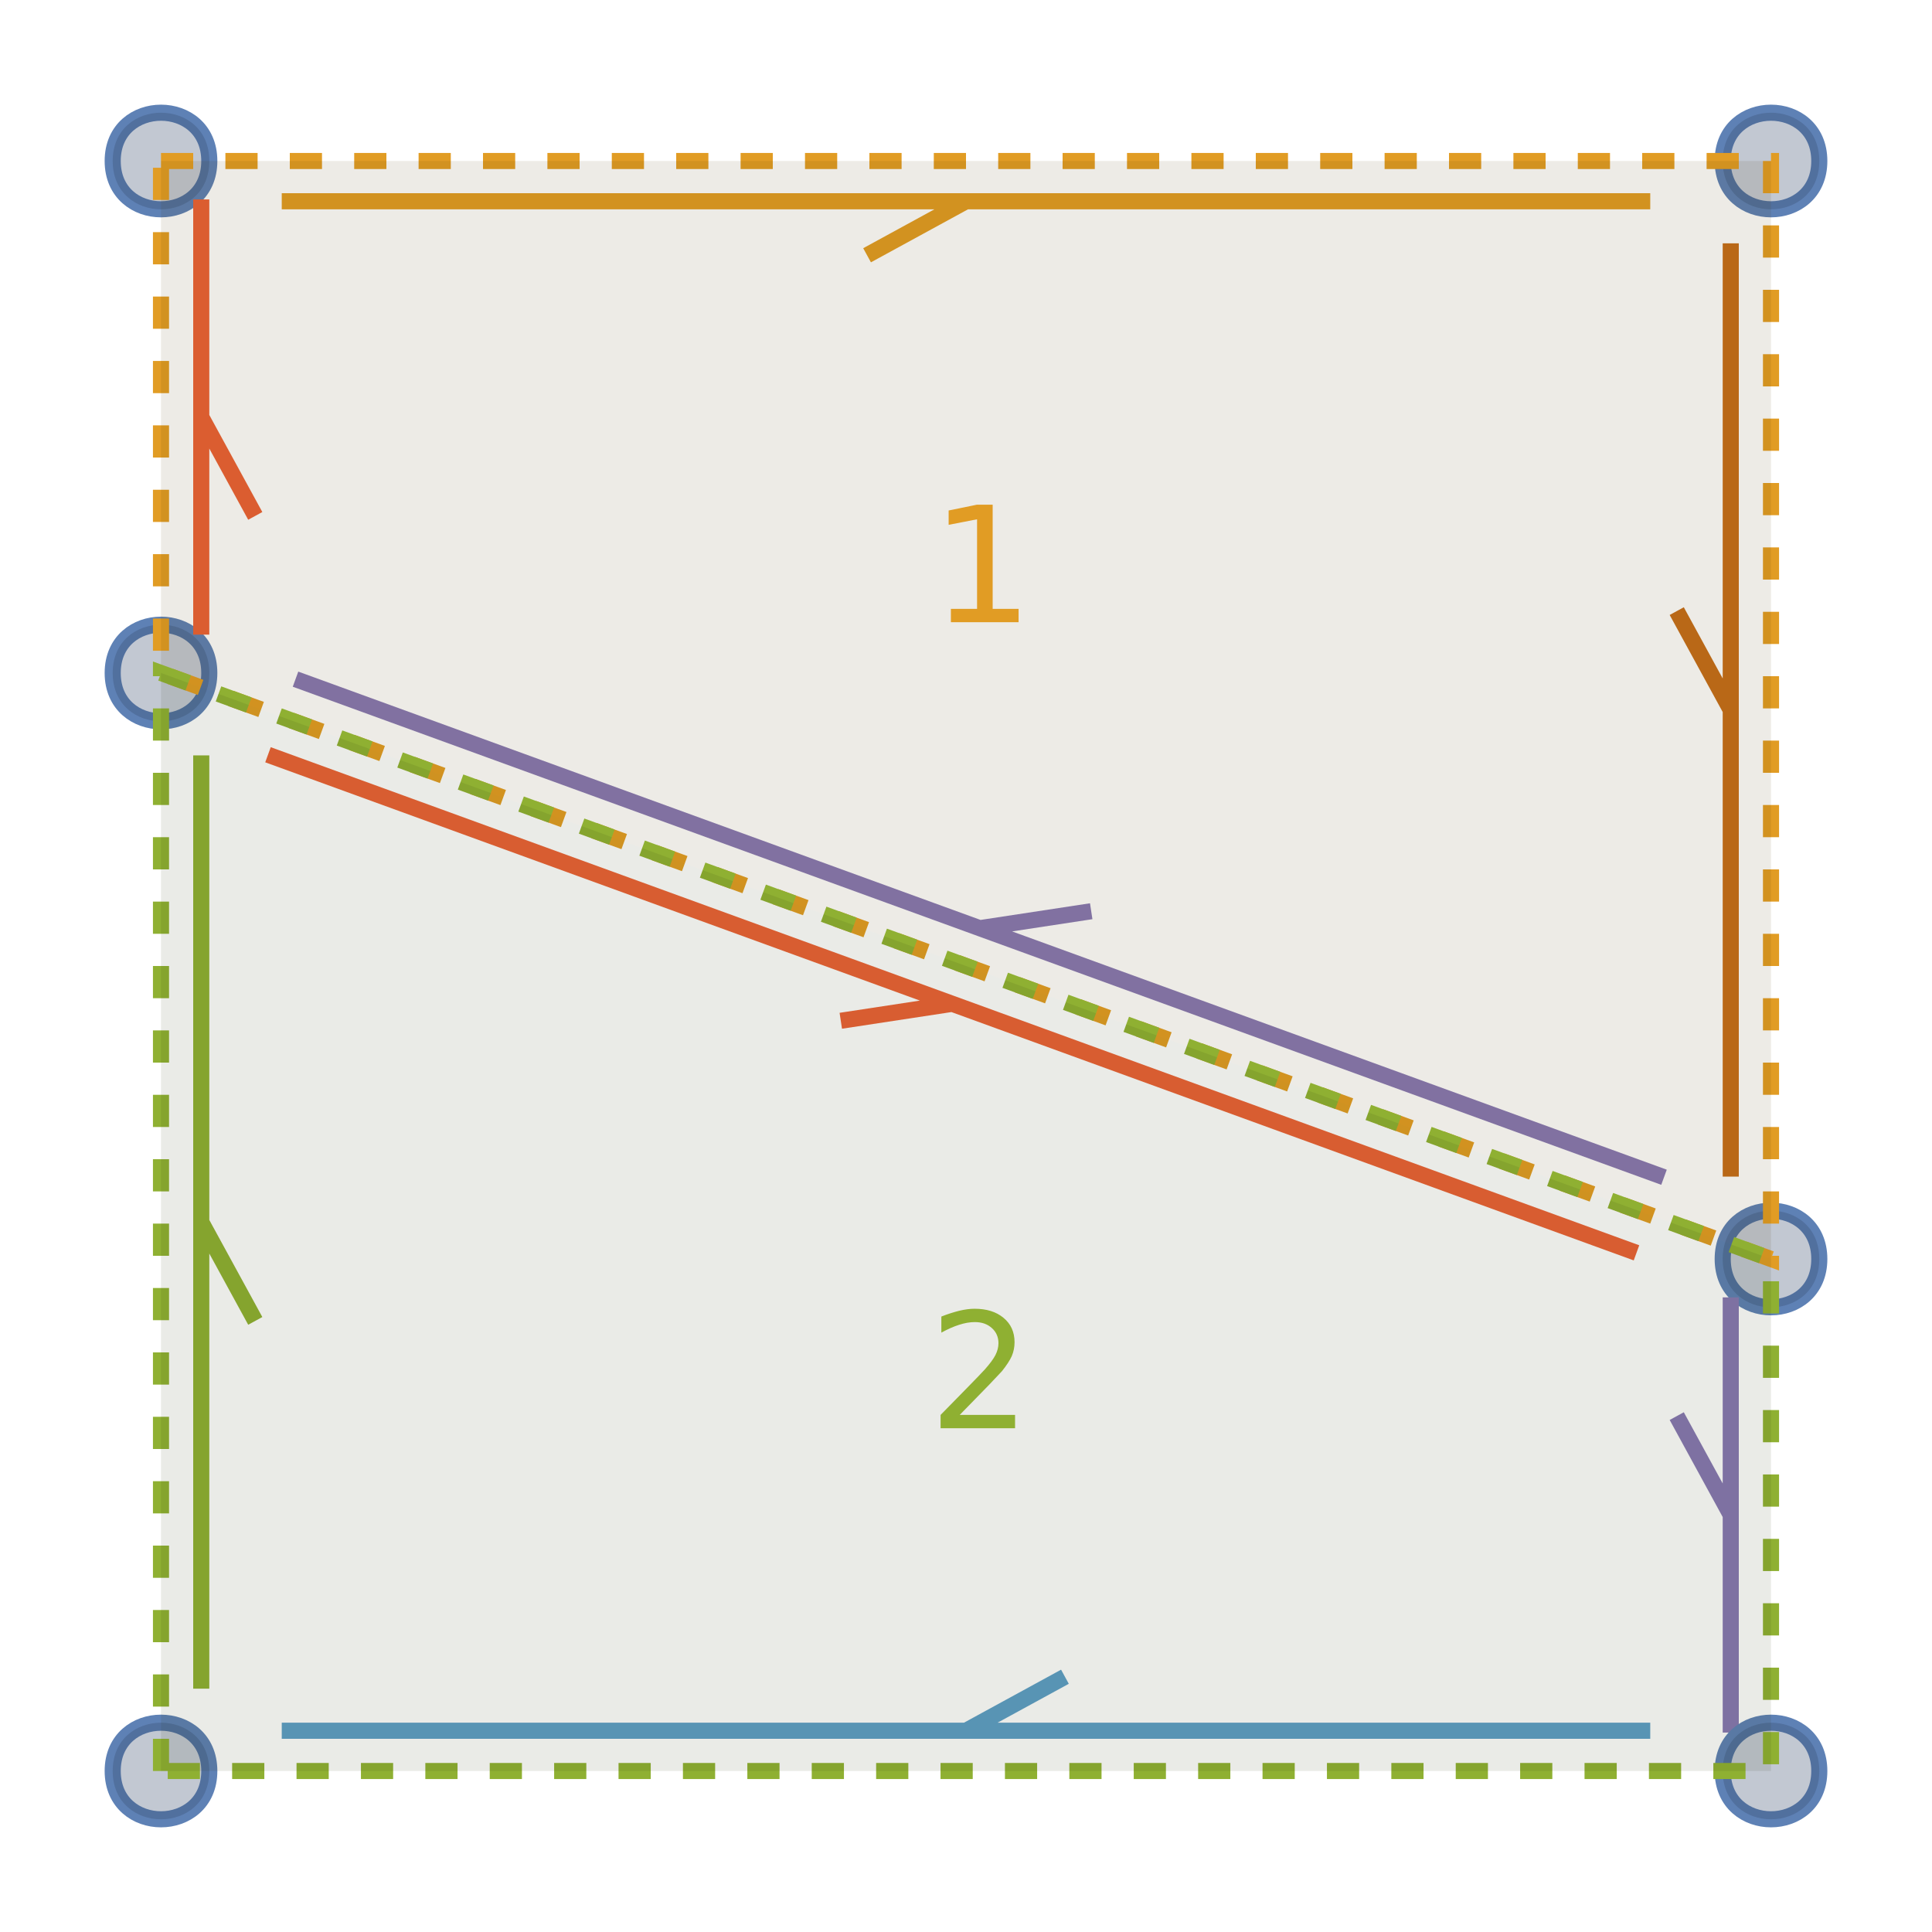
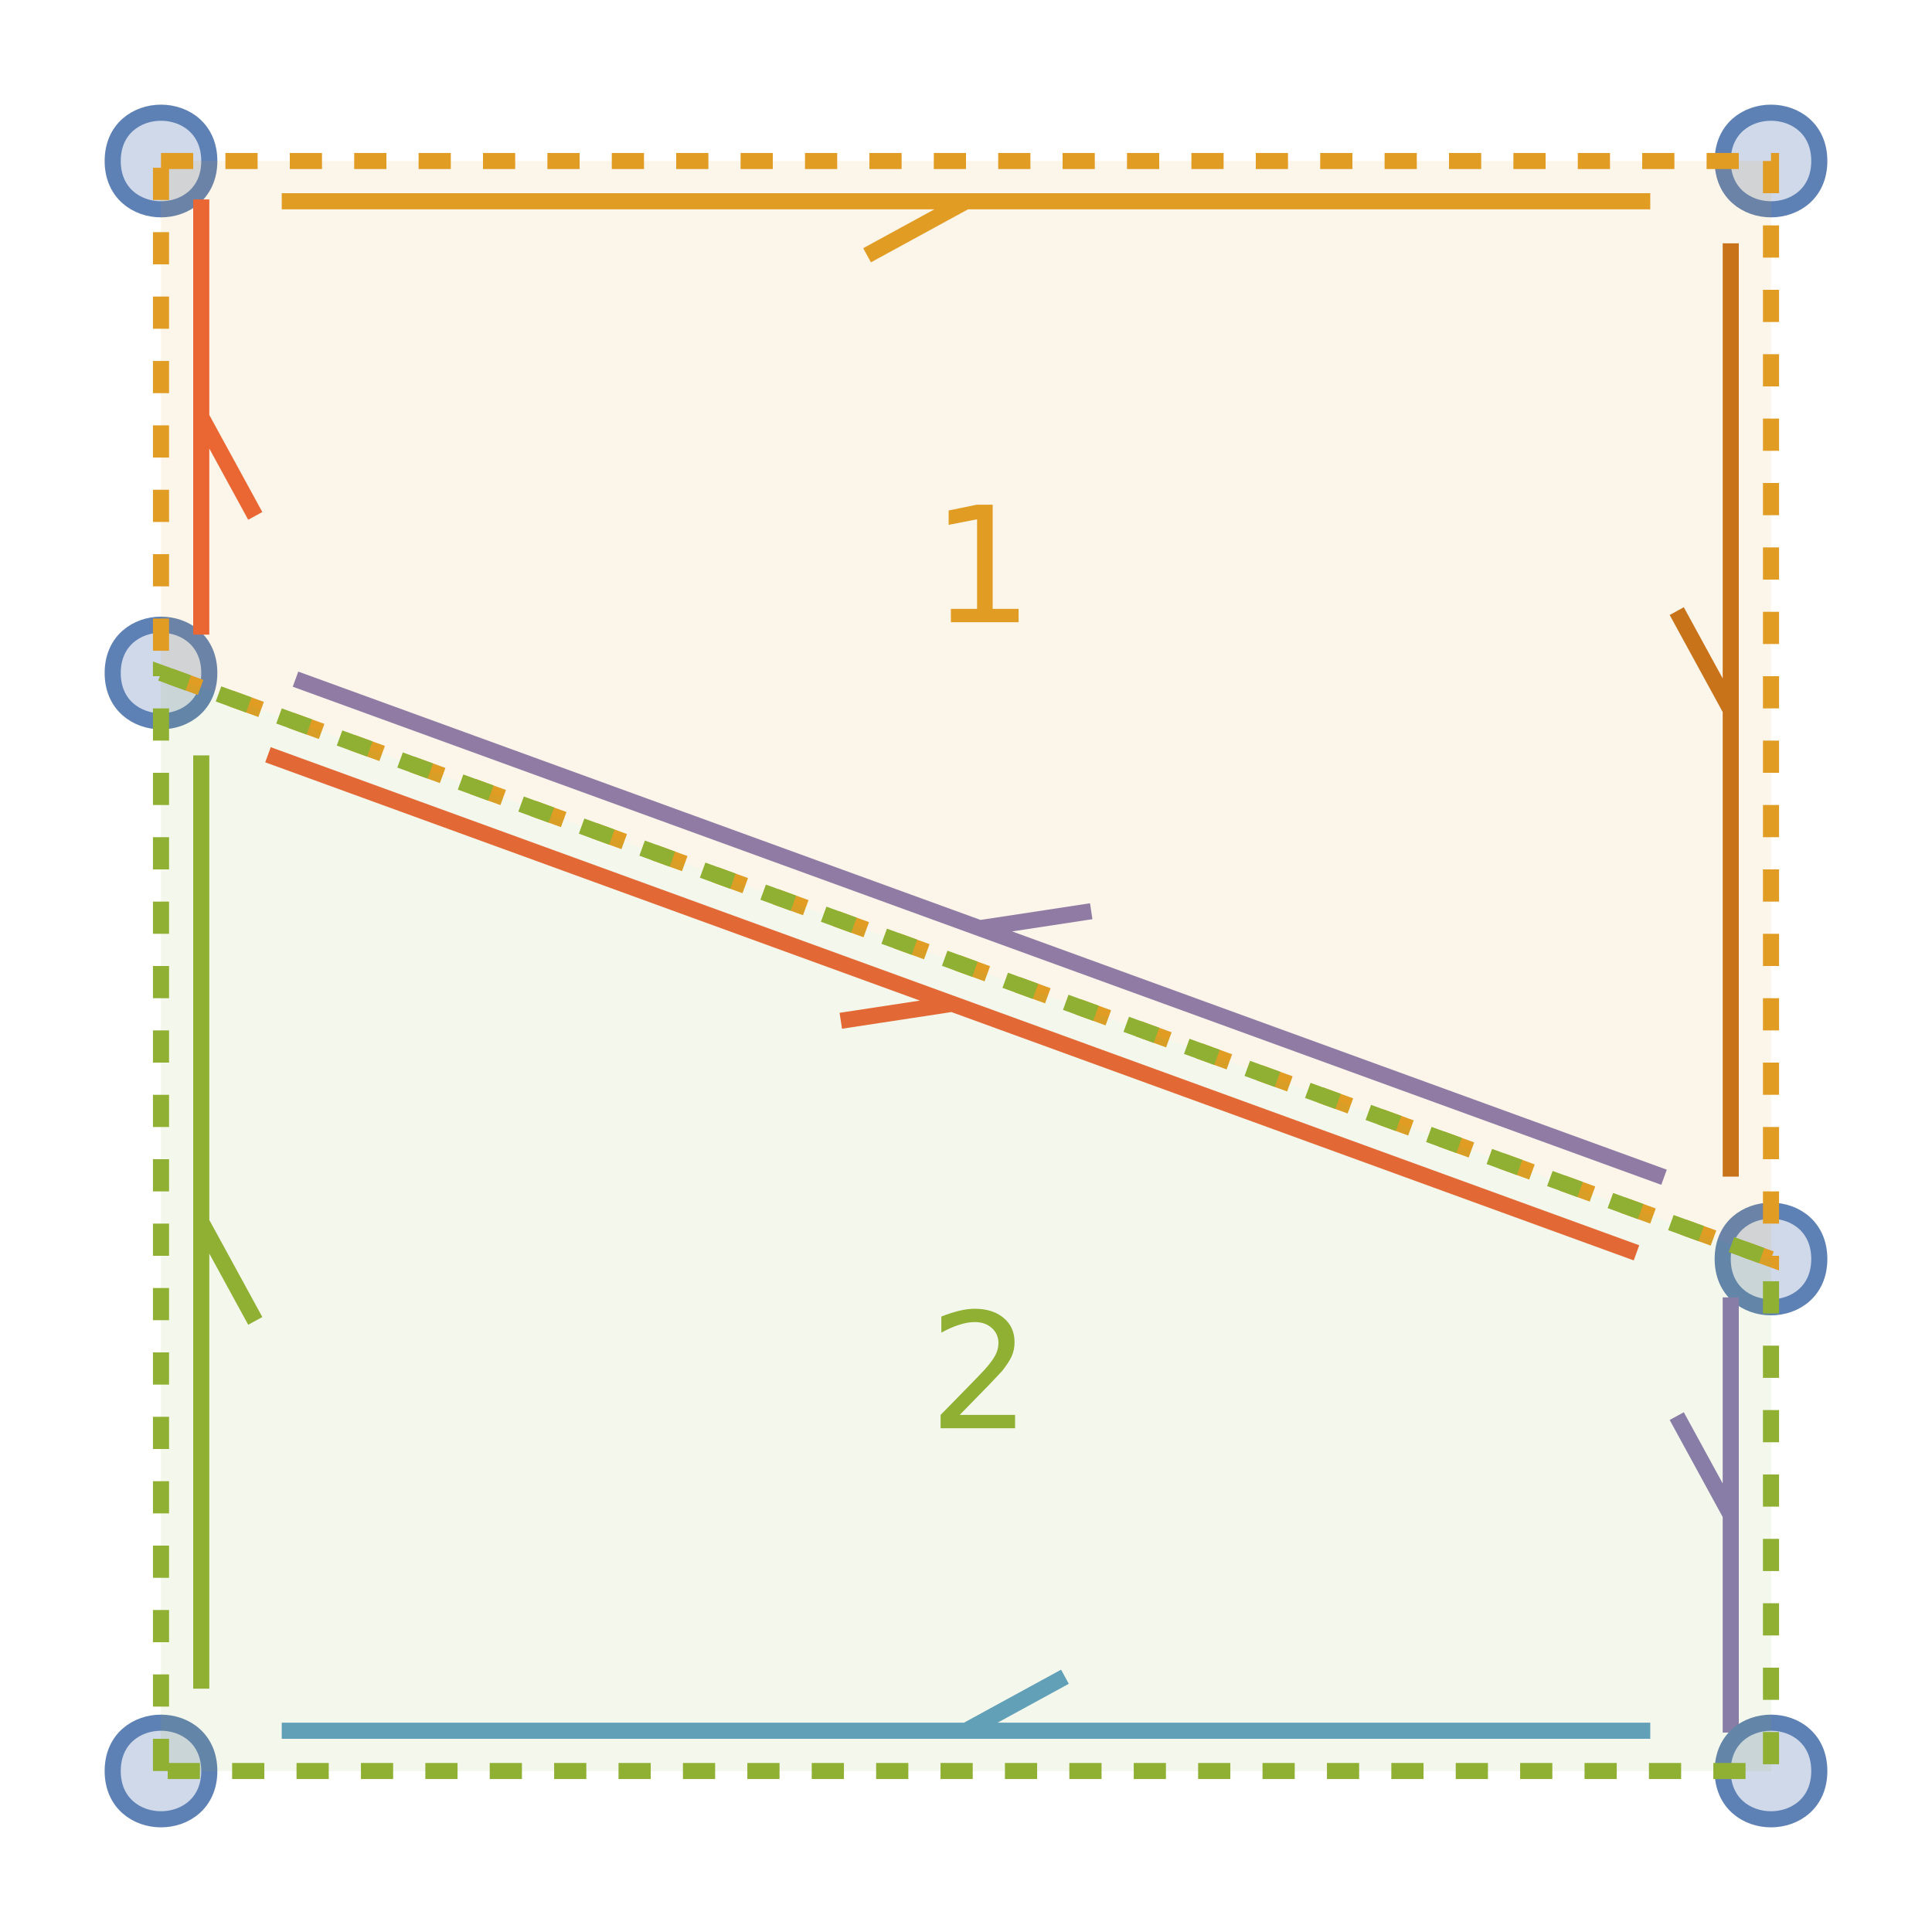
<svg xmlns="http://www.w3.org/2000/svg" xmlns:xlink="http://www.w3.org/1999/xlink" width="120pt" height="120pt" viewBox="0 0 120 120" version="1.1">
  <defs>
    <g>
      <symbol overflow="visible" id="id1">
        <path style="stroke:none;" d="M 0.5 1.766 L 0.5 -7.047 L 5.5 -7.047 L 5.5 1.766 Z M 1.062 1.219 L 4.938 1.219 L 4.938 -6.484 L 1.062 -6.484 Z M 1.062 1.219 " />
      </symbol>
      <symbol overflow="visible" id="id2">
        <path style="stroke:none;" d="M 1.234 -0.828 L 2.859 -0.828 L 2.859 -6.391 L 1.094 -6.047 L 1.094 -6.938 L 2.844 -7.297 L 3.828 -7.297 L 3.828 -0.828 L 5.438 -0.828 L 5.438 0 L 1.234 0 Z M 1.234 -0.828 " />
      </symbol>
      <symbol overflow="visible" id="id3">
        <path style="stroke:none;" d="M 1.922 -0.828 L 5.359 -0.828 L 5.359 0 L 0.734 0 L 0.734 -0.828 C 1.109 -1.211 1.617 -1.734 2.266 -2.391 C 2.91 -3.047 3.316 -3.469 3.484 -3.656 C 3.797 -4.008 4.016 -4.305 4.141 -4.547 C 4.266 -4.797 4.328 -5.039 4.328 -5.281 C 4.328 -5.664 4.191 -5.977 3.922 -6.219 C 3.648 -6.469 3.297 -6.594 2.859 -6.594 C 2.547 -6.594 2.219 -6.535 1.875 -6.422 C 1.539 -6.316 1.176 -6.156 0.781 -5.938 L 0.781 -6.938 C 1.176 -7.094 1.547 -7.211 1.891 -7.297 C 2.234 -7.379 2.551 -7.422 2.844 -7.422 C 3.594 -7.422 4.191 -7.234 4.641 -6.859 C 5.098 -6.484 5.328 -5.977 5.328 -5.344 C 5.328 -5.039 5.27 -4.754 5.156 -4.484 C 5.039 -4.223 4.836 -3.91 4.547 -3.547 C 4.461 -3.453 4.203 -3.176 3.766 -2.719 C 3.328 -2.27 2.711 -1.641 1.922 -0.828 Z M 1.922 -0.828 " />
      </symbol>
    </g>
  </defs>
  <g id="id4">
    <path style="fill:none;stroke-width:1;stroke-linecap:butt;stroke-linejoin:miter;stroke:rgb(36.842%,50.678%,70.98%);stroke-opacity:1;stroke-miterlimit:10;" d="M -47 -50 C -47 -46 -53 -46 -53 -50 C -53 -54 -47 -54 -47 -50 " transform="matrix(1,0,0,1,60,60)" />
-     <path style=" stroke:none;fill-rule:nonzero;fill:rgb(20.139%,28.517%,40.811%);fill-opacity:0.3;" d="M 13 10 C 13 14 7 14 7 10 C 7 6 13 6 13 10 " />
+     <path style=" stroke:none;fill-rule:nonzero;fill:rgb(36.842%,50.678%,70.98%);fill-opacity:0.3;" d="M 13 10 C 13 14 7 14 7 10 C 7 6 13 6 13 10 " />
    <path style="fill:none;stroke-width:1;stroke-linecap:butt;stroke-linejoin:miter;stroke:rgb(88.072%,61.104%,14.205%);stroke-opacity:1;stroke-miterlimit:10;" d="M -42.5 -47.5 L 42.5 -47.5 M -6.145 -44.145 L 0 -47.5 " transform="matrix(1,0,0,1,60,60)" />
    <path style="fill:none;stroke-width:1;stroke-linecap:butt;stroke-linejoin:miter;stroke:rgb(36.842%,50.678%,70.98%);stroke-opacity:1;stroke-miterlimit:10;" d="M -47 50 C -47 54 -53 54 -53 50 C -53 46 -47 46 -47 50 " transform="matrix(1,0,0,1,60,60)" />
-     <path style=" stroke:none;fill-rule:nonzero;fill:rgb(20.139%,28.517%,40.811%);fill-opacity:0.3;" d="M 13 110 C 13 114 7 114 7 110 C 7 106 13 106 13 110 " />
+     <path style=" stroke:none;fill-rule:nonzero;fill:rgb(36.842%,50.678%,70.98%);fill-opacity:0.3;" d="M 13 110 C 13 114 7 114 7 110 C 7 106 13 106 13 110 " />
    <path style="fill:none;stroke-width:1;stroke-linecap:butt;stroke-linejoin:miter;stroke:rgb(56.018%,69.157%,19.488%);stroke-opacity:1;stroke-miterlimit:10;" d="M -47.5 44.887 L -47.5 -13.082 M -44.145 22.043 L -47.5 15.902 " transform="matrix(1,0,0,1,60,60)" />
    <path style="fill:none;stroke-width:1;stroke-linecap:butt;stroke-linejoin:miter;stroke:rgb(36.842%,50.678%,70.98%);stroke-opacity:1;stroke-miterlimit:10;" d="M -47 -18.199 C -47 -14.199 -53 -14.199 -53 -18.199 C -53 -22.199 -47 -22.199 -47 -18.199 " transform="matrix(1,0,0,1,60,60)" />
-     <path style=" stroke:none;fill-rule:nonzero;fill:rgb(20.139%,28.517%,40.811%);fill-opacity:0.3;" d="M 13 41.801 C 13 45.801 7 45.801 7 41.801 C 7 37.801 13 37.801 13 41.801 " />
+     <path style=" stroke:none;fill-rule:nonzero;fill:rgb(36.842%,50.678%,70.98%);fill-opacity:0.3;" d="M 13 41.801 C 13 45.801 7 45.801 7 41.801 C 7 37.801 13 37.801 13 41.801 " />
    <path style="fill:none;stroke-width:1;stroke-linecap:butt;stroke-linejoin:miter;stroke:rgb(92.253%,38.563%,20.918%);stroke-opacity:1;stroke-miterlimit:10;" d="M -47.5 -20.582 L -47.5 -47.613 M -44.145 -27.957 L -47.5 -34.098 " transform="matrix(1,0,0,1,60,60)" />
    <path style="fill:none;stroke-width:1;stroke-linecap:butt;stroke-linejoin:miter;stroke:rgb(92.253%,38.563%,20.918%);stroke-opacity:1;stroke-miterlimit:10;" d="M -43.355 -13.121 L 41.645 17.816 M -7.777 3.402 L -0.855 2.348 " transform="matrix(1,0,0,1,60,60)" />
    <path style="fill:none;stroke-width:1;stroke-linecap:butt;stroke-linejoin:miter;stroke:rgb(36.842%,50.678%,70.98%);stroke-opacity:1;stroke-miterlimit:10;" d="M 53 18.199 C 53 22.199 47 22.199 47 18.199 C 47 14.199 53 14.199 53 18.199 " transform="matrix(1,0,0,1,60,60)" />
-     <path style=" stroke:none;fill-rule:nonzero;fill:rgb(20.139%,28.517%,40.811%);fill-opacity:0.3;" d="M 113 78.199 C 113 82.199 107 82.199 107 78.199 C 107 74.199 113 74.199 113 78.199 " />
+     <path style=" stroke:none;fill-rule:nonzero;fill:rgb(36.842%,50.678%,70.98%);fill-opacity:0.3;" d="M 113 78.199 C 113 82.199 107 82.199 107 78.199 C 107 74.199 113 74.199 113 78.199 " />
    <path style="fill:none;stroke-width:1;stroke-linecap:butt;stroke-linejoin:miter;stroke:rgb(52.849%,47.062%,70.135%);stroke-opacity:1;stroke-miterlimit:10;" d="M 47.5 20.582 L 47.5 47.613 M 44.145 27.957 L 47.5 34.098 " transform="matrix(1,0,0,1,60,60)" />
    <path style="fill:none;stroke-width:1;stroke-linecap:butt;stroke-linejoin:miter;stroke:rgb(52.849%,47.062%,70.135%);stroke-opacity:1;stroke-miterlimit:10;" d="M 43.355 13.121 L -41.645 -17.816 M 7.777 -3.402 L 0.855 -2.348 " transform="matrix(1,0,0,1,60,60)" />
    <path style="fill:none;stroke-width:1;stroke-linecap:butt;stroke-linejoin:miter;stroke:rgb(36.842%,50.678%,70.98%);stroke-opacity:1;stroke-miterlimit:10;" d="M 53 -50 C 53 -46 47 -46 47 -50 C 47 -54 53 -54 53 -50 " transform="matrix(1,0,0,1,60,60)" />
-     <path style=" stroke:none;fill-rule:nonzero;fill:rgb(20.139%,28.517%,40.811%);fill-opacity:0.3;" d="M 113 10 C 113 14 107 14 107 10 C 107 6 113 6 113 10 " />
+     <path style=" stroke:none;fill-rule:nonzero;fill:rgb(36.842%,50.678%,70.98%);fill-opacity:0.3;" d="M 113 10 C 113 14 107 14 107 10 C 107 6 113 6 113 10 " />
    <path style="fill:none;stroke-width:1;stroke-linecap:butt;stroke-linejoin:miter;stroke:rgb(77.208%,43.155%,10.239%);stroke-opacity:1;stroke-miterlimit:10;" d="M 47.5 -44.887 L 47.5 13.082 M 44.145 -22.043 L 47.5 -15.902 " transform="matrix(1,0,0,1,60,60)" />
    <path style="fill:none;stroke-width:1;stroke-linecap:butt;stroke-linejoin:miter;stroke:rgb(36.842%,50.678%,70.98%);stroke-opacity:1;stroke-miterlimit:10;" d="M 53 50 C 53 54 47 54 47 50 C 47 46 53 46 53 50 " transform="matrix(1,0,0,1,60,60)" />
-     <path style=" stroke:none;fill-rule:nonzero;fill:rgb(20.139%,28.517%,40.811%);fill-opacity:0.3;" d="M 113 110 C 113 114 107 114 107 110 C 107 106 113 106 113 110 " />
+     <path style=" stroke:none;fill-rule:nonzero;fill:rgb(36.842%,50.678%,70.98%);fill-opacity:0.3;" d="M 113 110 C 113 114 107 114 107 110 C 107 106 113 106 113 110 " />
    <path style="fill:none;stroke-width:1;stroke-linecap:butt;stroke-linejoin:miter;stroke:rgb(36.39%,61.85%,78.235%);stroke-opacity:1;stroke-miterlimit:10;" d="M 42.5 47.5 L -42.5 47.5 M 6.145 44.145 L 0 47.5 " transform="matrix(1,0,0,1,60,60)" />
    <path style="fill:none;stroke-width:1;stroke-linecap:butt;stroke-linejoin:miter;stroke:rgb(88.072%,61.104%,14.205%);stroke-opacity:1;stroke-dasharray:2,2;stroke-miterlimit:10;" d="M -50 -50 L 50 -50 L 50 18.199 L -50 -18.199 Z M -50 -50 " transform="matrix(1,0,0,1,60,60)" />
-     <path style=" stroke:none;fill-rule:nonzero;fill:rgb(30.349%,20.017%,2.304%);fill-opacity:0.1;" d="M 10 10 L 110 10 L 110 78.199 L 10 41.801 Z M 10 10 " />
+     <path style=" stroke:none;fill-rule:nonzero;fill:rgb(88.072%,61.104%,14.205%);fill-opacity:0.1;" d="M 10 10 L 110 10 L 110 78.199 L 10 41.801 Z M 10 10 " />
    <g style="fill:rgb(88.072%,61.104%,14.205%);fill-opacity:1;">
      <use xlink:href="#id2" x="57.828" y="38.645" />
    </g>
    <path style="fill:none;stroke-width:1;stroke-linecap:butt;stroke-linejoin:miter;stroke:rgb(56.018%,69.157%,19.488%);stroke-opacity:1;stroke-dasharray:2,2;stroke-miterlimit:10;" d="M -50 50 L -50 -18.199 L 50 18.199 L 50 50 Z M -50 50 " transform="matrix(1,0,0,1,60,60)" />
-     <path style=" stroke:none;fill-rule:nonzero;fill:rgb(18.069%,23.102%,4.074%);fill-opacity:0.1;" d="M 10 110 L 10 41.801 L 110 78.199 L 110 110 Z M 10 110 " />
+     <path style=" stroke:none;fill-rule:nonzero;fill:rgb(56.018%,69.157%,19.488%);fill-opacity:0.1;" d="M 10 110 L 10 41.801 L 110 78.199 L 110 110 Z M 10 110 " />
    <g style="fill:rgb(56.018%,69.157%,19.488%);fill-opacity:1;">
      <use xlink:href="#id3" x="57.688" y="88.711" />
    </g>
  </g>
</svg>
